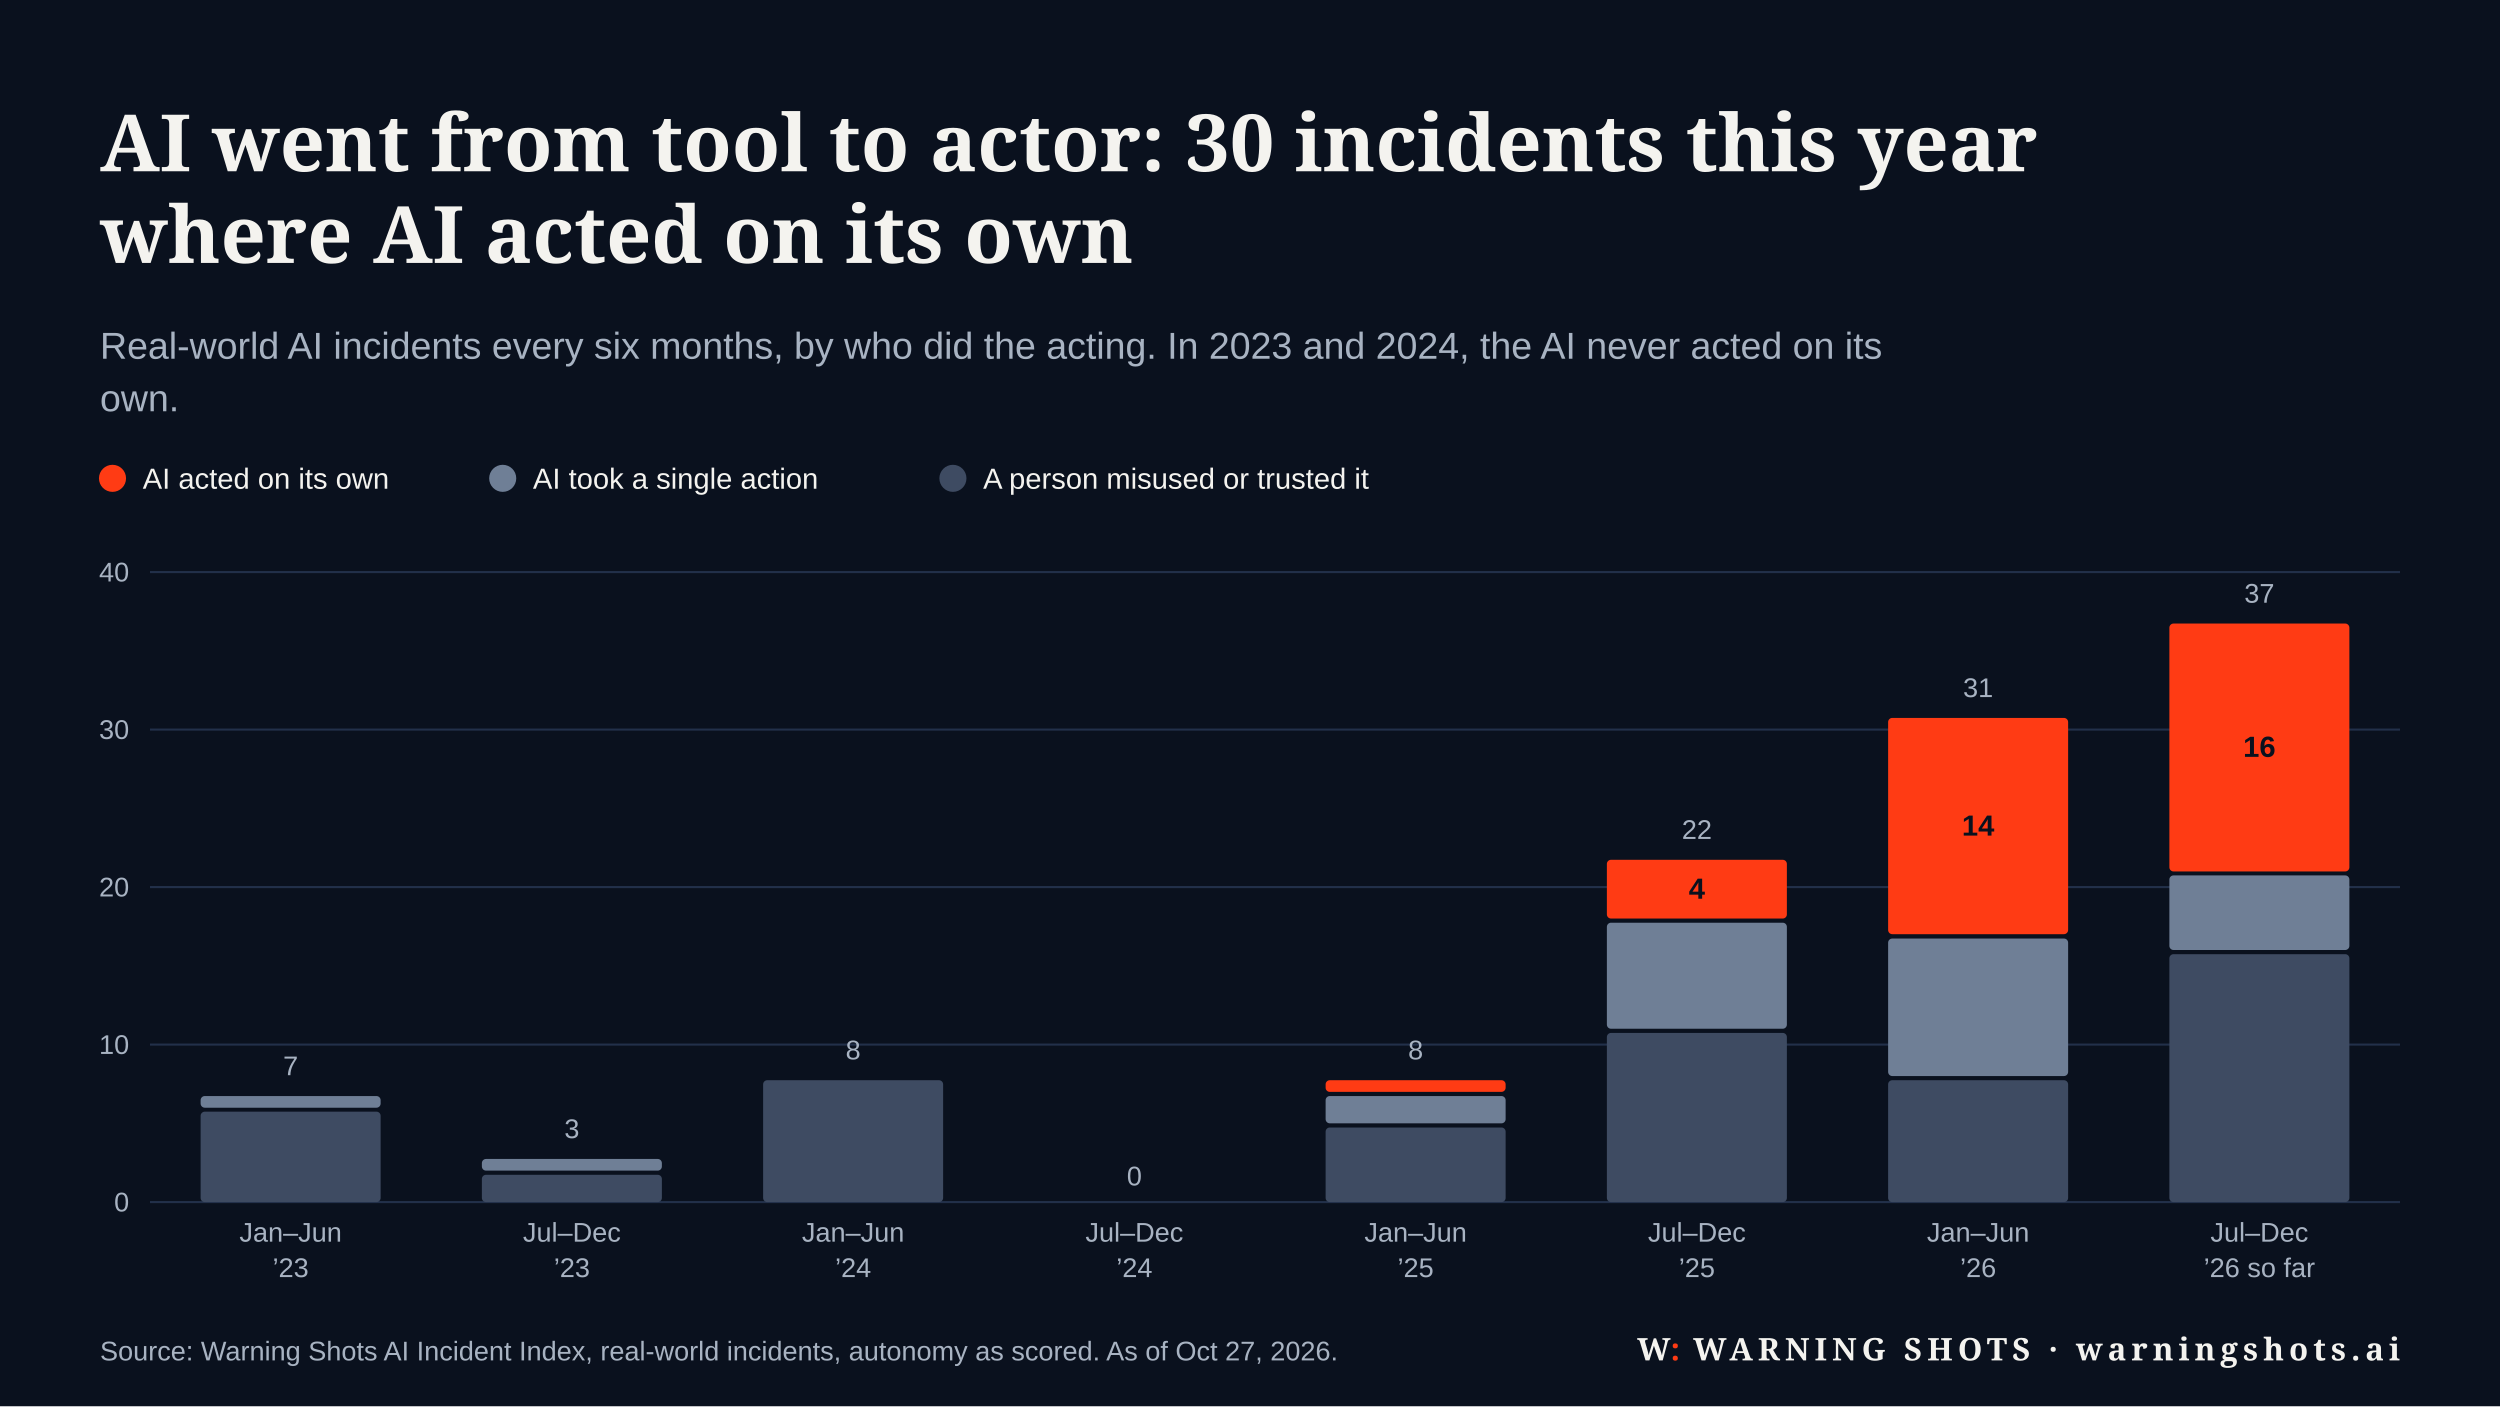
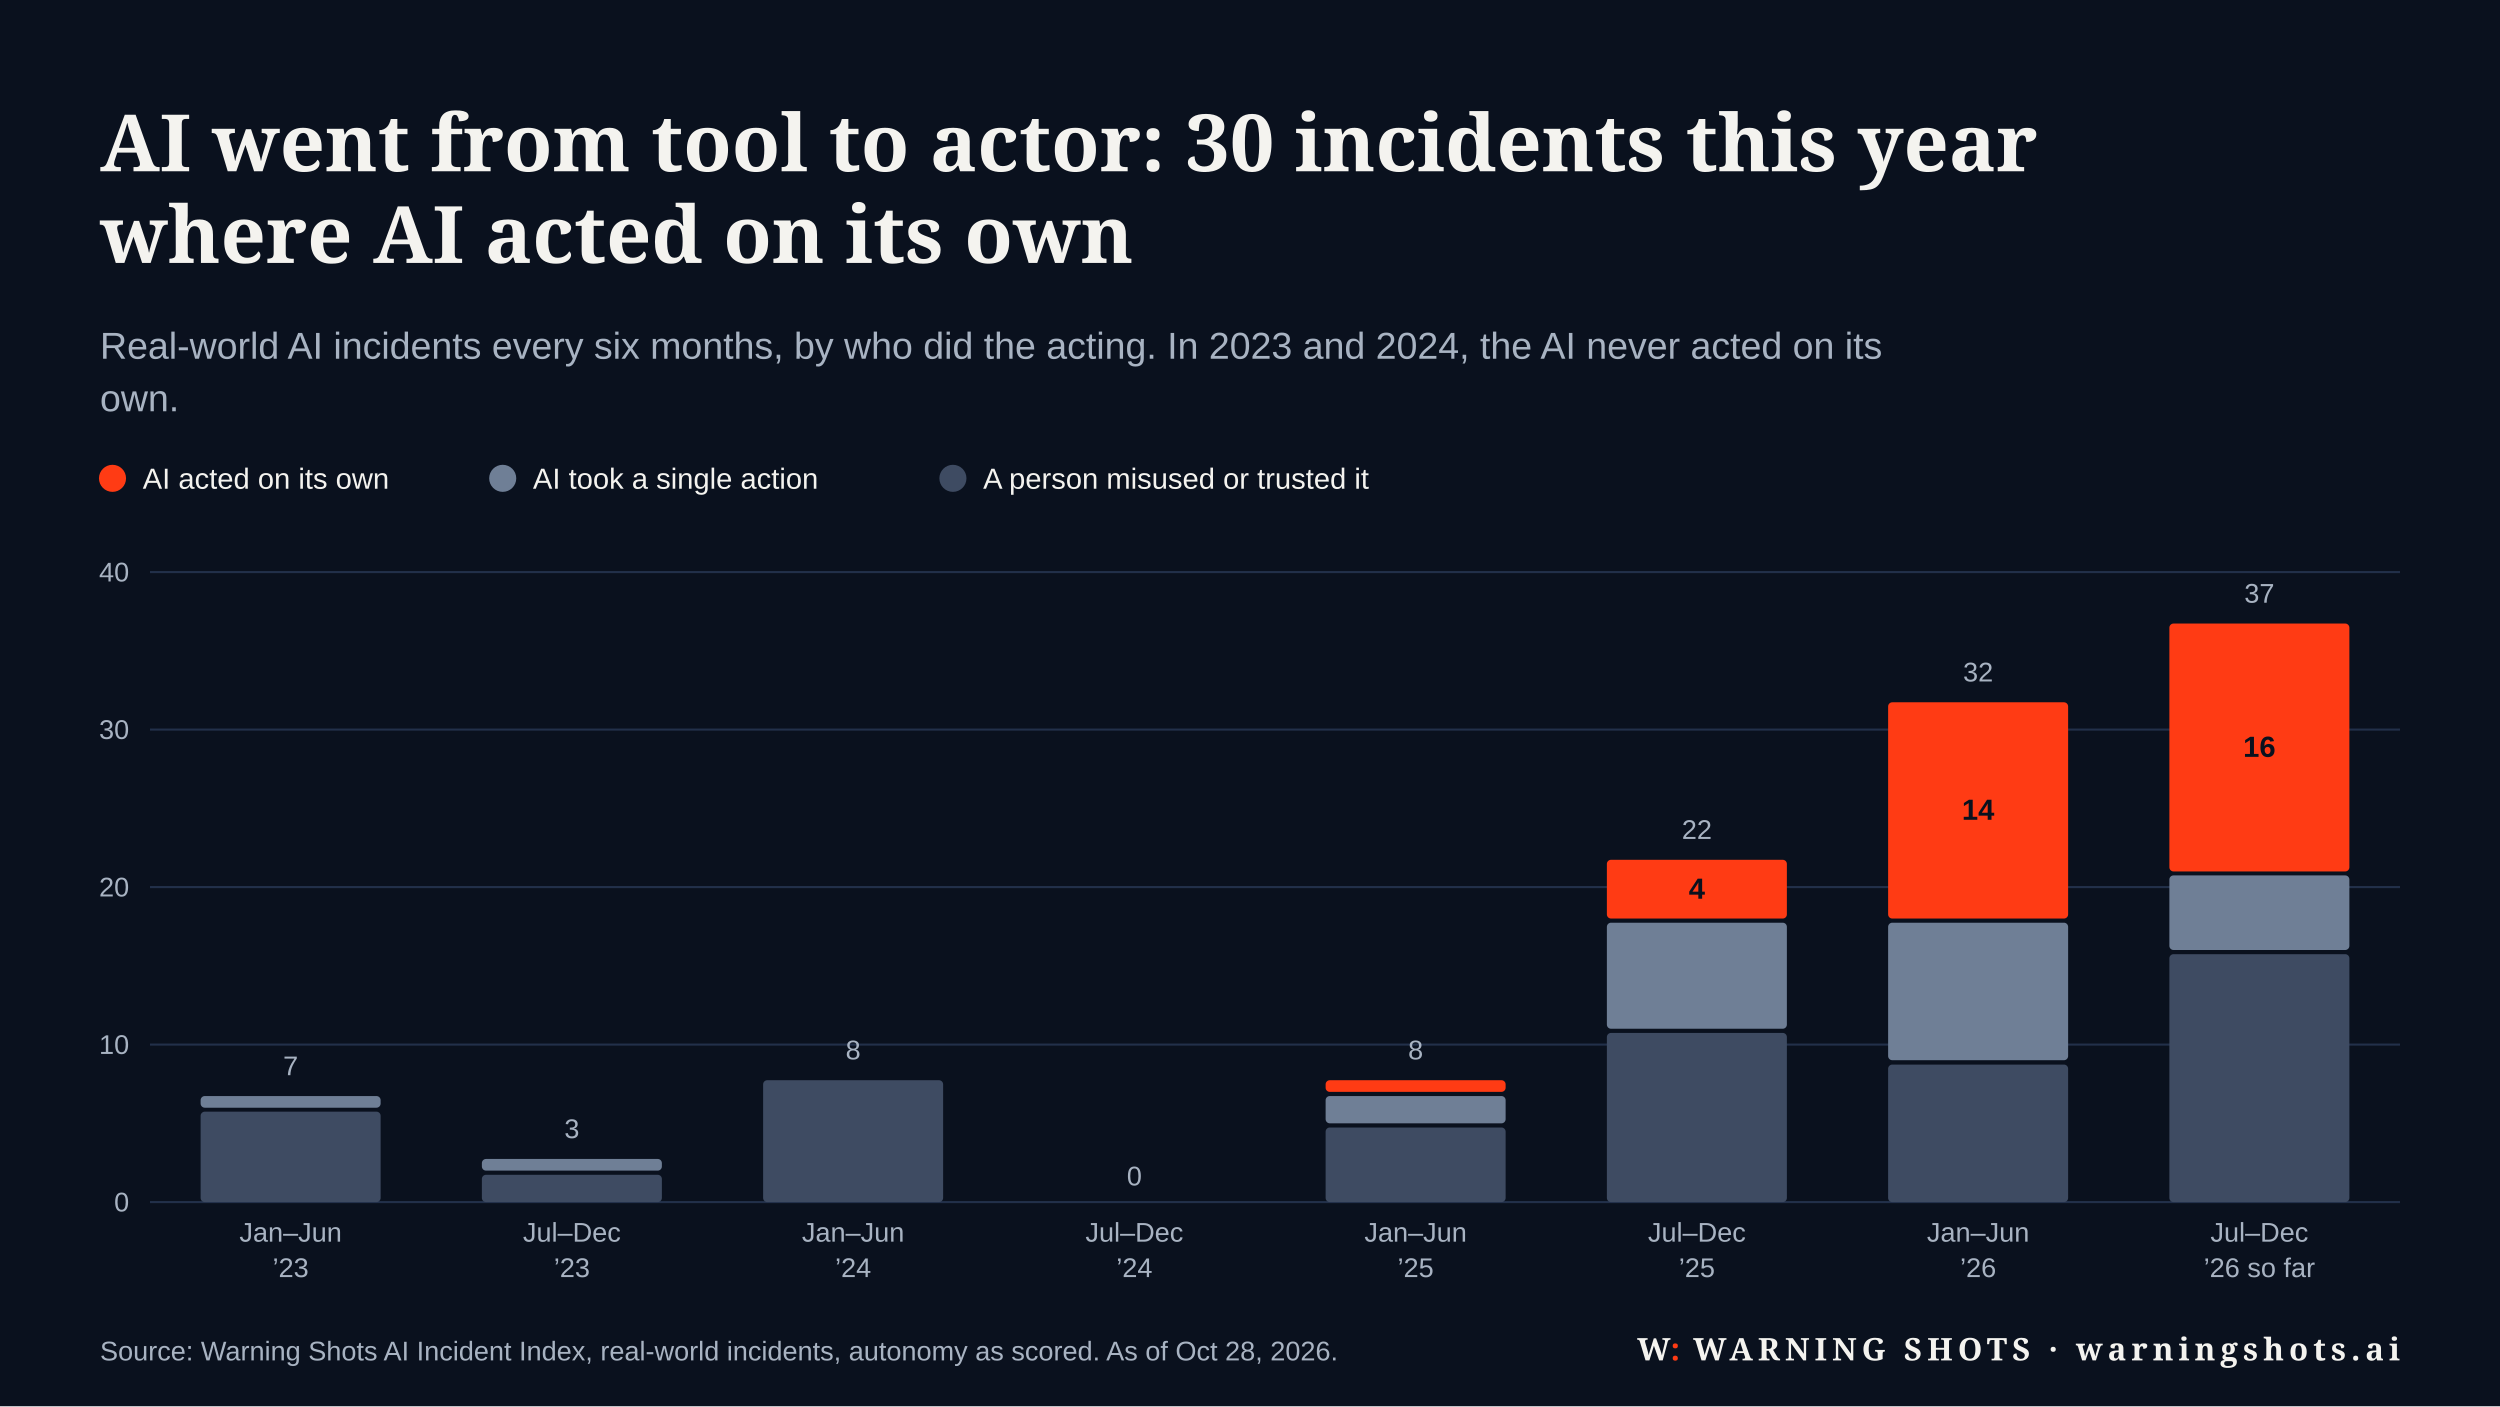
<svg xmlns="http://www.w3.org/2000/svg" viewBox="0 0 1200 675" role="img" aria-label="Real-world AI incidents per half-year by who did the acting; 30 this year where the AI acted on its own, 0 in 2023 and 2024." class="ws-chart">
  <rect width="1200" height="675" fill="#0A111E" />
  <text x="48.0" y="82.2" fill="#F4F3EF" font-family="Playfair, 'Playfair Fallback', Georgia, serif" font-size="38" font-weight="900" text-anchor="start">AI went from tool to actor: 30 incidents this year</text>
  <text x="48.0" y="126.2" fill="#F4F3EF" font-family="Playfair, 'Playfair Fallback', Georgia, serif" font-size="38" font-weight="900" text-anchor="start">where AI acted on its own</text>
  <text x="48.0" y="172.2" fill="#A8B3C2" font-family="Archivo, 'Archivo Fallback', Arial, sans-serif" font-size="18" font-weight="400" text-anchor="start">Real-world AI incidents every six months, by who did the acting. In 2023 and 2024, the AI never acted on its</text>
  <text x="48.0" y="197.4" fill="#A8B3C2" font-family="Archivo, 'Archivo Fallback', Arial, sans-serif" font-size="18" font-weight="400" text-anchor="start">own.</text>
  <circle cx="54" cy="229.6" r="6.5" fill="#FF3B14" />
  <text x="68.5" y="234.6" fill="#F4F3EF" font-family="Archivo, 'Archivo Fallback', Arial, sans-serif" font-size="14" font-weight="400" text-anchor="start">AI acted on its own</text>
  <circle cx="241.3" cy="229.6" r="6.5" fill="#6F7F96" />
  <text x="255.8" y="234.6" fill="#F4F3EF" font-family="Archivo, 'Archivo Fallback', Arial, sans-serif" font-size="14" font-weight="400" text-anchor="start">AI took a single action</text>
  <circle cx="457.4" cy="229.6" r="6.5" fill="#3E4B62" />
  <text x="471.9" y="234.6" fill="#F4F3EF" font-family="Archivo, 'Archivo Fallback', Arial, sans-serif" font-size="14" font-weight="400" text-anchor="start">A person misused or trusted it</text>
  <line x1="72" x2="1152" y1="577.0" y2="577.0" stroke="#22304A" />
  <text x="62.0" y="581.5" fill="#A8B3C2" font-family="Archivo, 'Archivo Fallback', Arial, sans-serif" font-size="13" font-weight="400" text-anchor="end">0</text>
  <line x1="72" x2="1152" y1="501.4" y2="501.4" stroke="#22304A" />
  <text x="62.0" y="505.9" fill="#A8B3C2" font-family="Archivo, 'Archivo Fallback', Arial, sans-serif" font-size="13" font-weight="400" text-anchor="end">10</text>
  <line x1="72" x2="1152" y1="425.8" y2="425.8" stroke="#22304A" />
  <text x="62.0" y="430.3" fill="#A8B3C2" font-family="Archivo, 'Archivo Fallback', Arial, sans-serif" font-size="13" font-weight="400" text-anchor="end">20</text>
  <line x1="72" x2="1152" y1="350.2" y2="350.2" stroke="#22304A" />
  <text x="62.0" y="354.7" fill="#A8B3C2" font-family="Archivo, 'Archivo Fallback', Arial, sans-serif" font-size="13" font-weight="400" text-anchor="end">30</text>
  <line x1="72" x2="1152" y1="274.6" y2="274.6" stroke="#22304A" />
  <text x="62.0" y="279.1" fill="#A8B3C2" font-family="Archivo, 'Archivo Fallback', Arial, sans-serif" font-size="13" font-weight="400" text-anchor="end">40</text>
  <rect x="96.3" y="533.6" width="86.4" height="43.4" rx="2" fill="#3E4B62" />
  <rect x="96.3" y="526.1" width="86.4" height="5.6" rx="2" fill="#6F7F96" />
  <text x="139.5" y="516.1" fill="#A8B3C2" font-family="Archivo, 'Archivo Fallback', Arial, sans-serif" font-size="13" font-weight="400" text-anchor="middle">7</text>
  <text x="139.5" y="596.0" fill="#A8B3C2" font-family="Archivo, 'Archivo Fallback', Arial, sans-serif" font-size="13" font-weight="400" text-anchor="middle">Jan–Jun</text>
  <text x="139.5" y="613.0" fill="#A8B3C2" font-family="Archivo, 'Archivo Fallback', Arial, sans-serif" font-size="13" font-weight="400" text-anchor="middle">’23</text>
  <rect x="231.3" y="563.9" width="86.4" height="13.1" rx="2" fill="#3E4B62" />
  <rect x="231.3" y="556.3" width="86.4" height="5.6" rx="2" fill="#6F7F96" />
  <text x="274.5" y="546.3" fill="#A8B3C2" font-family="Archivo, 'Archivo Fallback', Arial, sans-serif" font-size="13" font-weight="400" text-anchor="middle">3</text>
  <text x="274.5" y="596.0" fill="#A8B3C2" font-family="Archivo, 'Archivo Fallback', Arial, sans-serif" font-size="13" font-weight="400" text-anchor="middle">Jul–Dec</text>
  <text x="274.5" y="613.0" fill="#A8B3C2" font-family="Archivo, 'Archivo Fallback', Arial, sans-serif" font-size="13" font-weight="400" text-anchor="middle">’23</text>
  <rect x="366.3" y="518.5" width="86.4" height="58.5" rx="2" fill="#3E4B62" />
  <text x="409.5" y="508.5" fill="#A8B3C2" font-family="Archivo, 'Archivo Fallback', Arial, sans-serif" font-size="13" font-weight="400" text-anchor="middle">8</text>
  <text x="409.5" y="596.0" fill="#A8B3C2" font-family="Archivo, 'Archivo Fallback', Arial, sans-serif" font-size="13" font-weight="400" text-anchor="middle">Jan–Jun</text>
  <text x="409.5" y="613.0" fill="#A8B3C2" font-family="Archivo, 'Archivo Fallback', Arial, sans-serif" font-size="13" font-weight="400" text-anchor="middle">’24</text>
  <text x="544.5" y="569.0" fill="#A8B3C2" font-family="Archivo, 'Archivo Fallback', Arial, sans-serif" font-size="13" font-weight="400" text-anchor="middle">0</text>
  <text x="544.5" y="596.0" fill="#A8B3C2" font-family="Archivo, 'Archivo Fallback', Arial, sans-serif" font-size="13" font-weight="400" text-anchor="middle">Jul–Dec</text>
  <text x="544.5" y="613.0" fill="#A8B3C2" font-family="Archivo, 'Archivo Fallback', Arial, sans-serif" font-size="13" font-weight="400" text-anchor="middle">’24</text>
  <rect x="636.3" y="541.2" width="86.4" height="35.8" rx="2" fill="#3E4B62" />
  <rect x="636.3" y="526.1" width="86.4" height="13.1" rx="2" fill="#6F7F96" />
  <rect x="636.3" y="518.5" width="86.4" height="5.6" rx="2" fill="#FF3B14" />
  <text x="679.5" y="508.5" fill="#A8B3C2" font-family="Archivo, 'Archivo Fallback', Arial, sans-serif" font-size="13" font-weight="400" text-anchor="middle">8</text>
  <text x="679.5" y="596.0" fill="#A8B3C2" font-family="Archivo, 'Archivo Fallback', Arial, sans-serif" font-size="13" font-weight="400" text-anchor="middle">Jan–Jun</text>
  <text x="679.5" y="613.0" fill="#A8B3C2" font-family="Archivo, 'Archivo Fallback', Arial, sans-serif" font-size="13" font-weight="400" text-anchor="middle">’25</text>
  <rect x="771.3" y="495.8" width="86.4" height="81.2" rx="2" fill="#3E4B62" />
  <rect x="771.3" y="442.9" width="86.4" height="50.9" rx="2" fill="#6F7F96" />
  <rect x="771.3" y="412.7" width="86.4" height="28.2" rx="2" fill="#FF3B14" />
  <text x="814.5" y="431.4" fill="#0A111E" font-family="Archivo, 'Archivo Fallback', Arial, sans-serif" font-size="14" font-weight="700" text-anchor="middle">4</text>
  <text x="814.5" y="402.7" fill="#A8B3C2" font-family="Archivo, 'Archivo Fallback', Arial, sans-serif" font-size="13" font-weight="400" text-anchor="middle">22</text>
  <text x="814.5" y="596.0" fill="#A8B3C2" font-family="Archivo, 'Archivo Fallback', Arial, sans-serif" font-size="13" font-weight="400" text-anchor="middle">Jul–Dec</text>
  <text x="814.5" y="613.0" fill="#A8B3C2" font-family="Archivo, 'Archivo Fallback', Arial, sans-serif" font-size="13" font-weight="400" text-anchor="middle">’25</text>
-   <rect x="906.3" y="518.5" width="86.4" height="58.5" rx="2" fill="#3E4B62" />
-   <rect x="906.3" y="450.5" width="86.4" height="66.0" rx="2" fill="#6F7F96" />
-   <rect x="906.3" y="344.6" width="86.4" height="103.8" rx="2" fill="#FF3B14" />
-   <text x="949.5" y="401.1" fill="#0A111E" font-family="Archivo, 'Archivo Fallback', Arial, sans-serif" font-size="14" font-weight="700" text-anchor="middle">14</text>
-   <text x="949.5" y="334.6" fill="#A8B3C2" font-family="Archivo, 'Archivo Fallback', Arial, sans-serif" font-size="13" font-weight="400" text-anchor="middle">31</text>
+   <rect x="906.3" y="511.0" width="86.4" height="66.0" rx="2" fill="#3E4B62" />
+   <rect x="906.3" y="442.9" width="86.4" height="66.0" rx="2" fill="#6F7F96" />
+   <rect x="906.3" y="337.1" width="86.4" height="103.8" rx="2" fill="#FF3B14" />
+   <text x="949.5" y="393.5" fill="#0A111E" font-family="Archivo, 'Archivo Fallback', Arial, sans-serif" font-size="14" font-weight="700" text-anchor="middle">14</text>
+   <text x="949.5" y="327.1" fill="#A8B3C2" font-family="Archivo, 'Archivo Fallback', Arial, sans-serif" font-size="13" font-weight="400" text-anchor="middle">32</text>
  <text x="949.5" y="596.0" fill="#A8B3C2" font-family="Archivo, 'Archivo Fallback', Arial, sans-serif" font-size="13" font-weight="400" text-anchor="middle">Jan–Jun</text>
  <text x="949.5" y="613.0" fill="#A8B3C2" font-family="Archivo, 'Archivo Fallback', Arial, sans-serif" font-size="13" font-weight="400" text-anchor="middle">’26</text>
  <rect x="1041.3" y="458.0" width="86.4" height="119.0" rx="2" fill="#3E4B62" />
  <rect x="1041.3" y="420.2" width="86.4" height="35.8" rx="2" fill="#6F7F96" />
  <rect x="1041.3" y="299.3" width="86.4" height="119.0" rx="2" fill="#FF3B14" />
  <text x="1084.5" y="363.3" fill="#0A111E" font-family="Archivo, 'Archivo Fallback', Arial, sans-serif" font-size="14" font-weight="700" text-anchor="middle">16</text>
  <text x="1084.5" y="289.3" fill="#A8B3C2" font-family="Archivo, 'Archivo Fallback', Arial, sans-serif" font-size="13" font-weight="400" text-anchor="middle">37</text>
  <text x="1084.5" y="596.0" fill="#A8B3C2" font-family="Archivo, 'Archivo Fallback', Arial, sans-serif" font-size="13" font-weight="400" text-anchor="middle">Jul–Dec</text>
  <text x="1084.5" y="613.0" fill="#A8B3C2" font-family="Archivo, 'Archivo Fallback', Arial, sans-serif" font-size="13" font-weight="400" text-anchor="middle">’26 so far</text>
-   <text x="48.0" y="653.0" fill="#A8B3C2" font-family="Archivo, 'Archivo Fallback', Arial, sans-serif" font-size="13" font-weight="400" text-anchor="start">Source: Warning Shots AI Incident Index, real-world incidents, autonomy as scored. As of Oct 27, 2026.</text>
+   <text x="48.0" y="653.0" fill="#A8B3C2" font-family="Archivo, 'Archivo Fallback', Arial, sans-serif" font-size="13" font-weight="400" text-anchor="start">Source: Warning Shots AI Incident Index, real-world incidents, autonomy as scored. As of Oct 28, 2026.</text>
  <text x="1152" y="653" text-anchor="end" fill="#F4F3EF" font-family="Playfair, 'Playfair Fallback', Georgia, serif" font-weight="700" font-size="15" letter-spacing="2.4">W<tspan fill="#FF3B14">:</tspan> WARNING SHOTS · warningshots.ai</text>
</svg>
